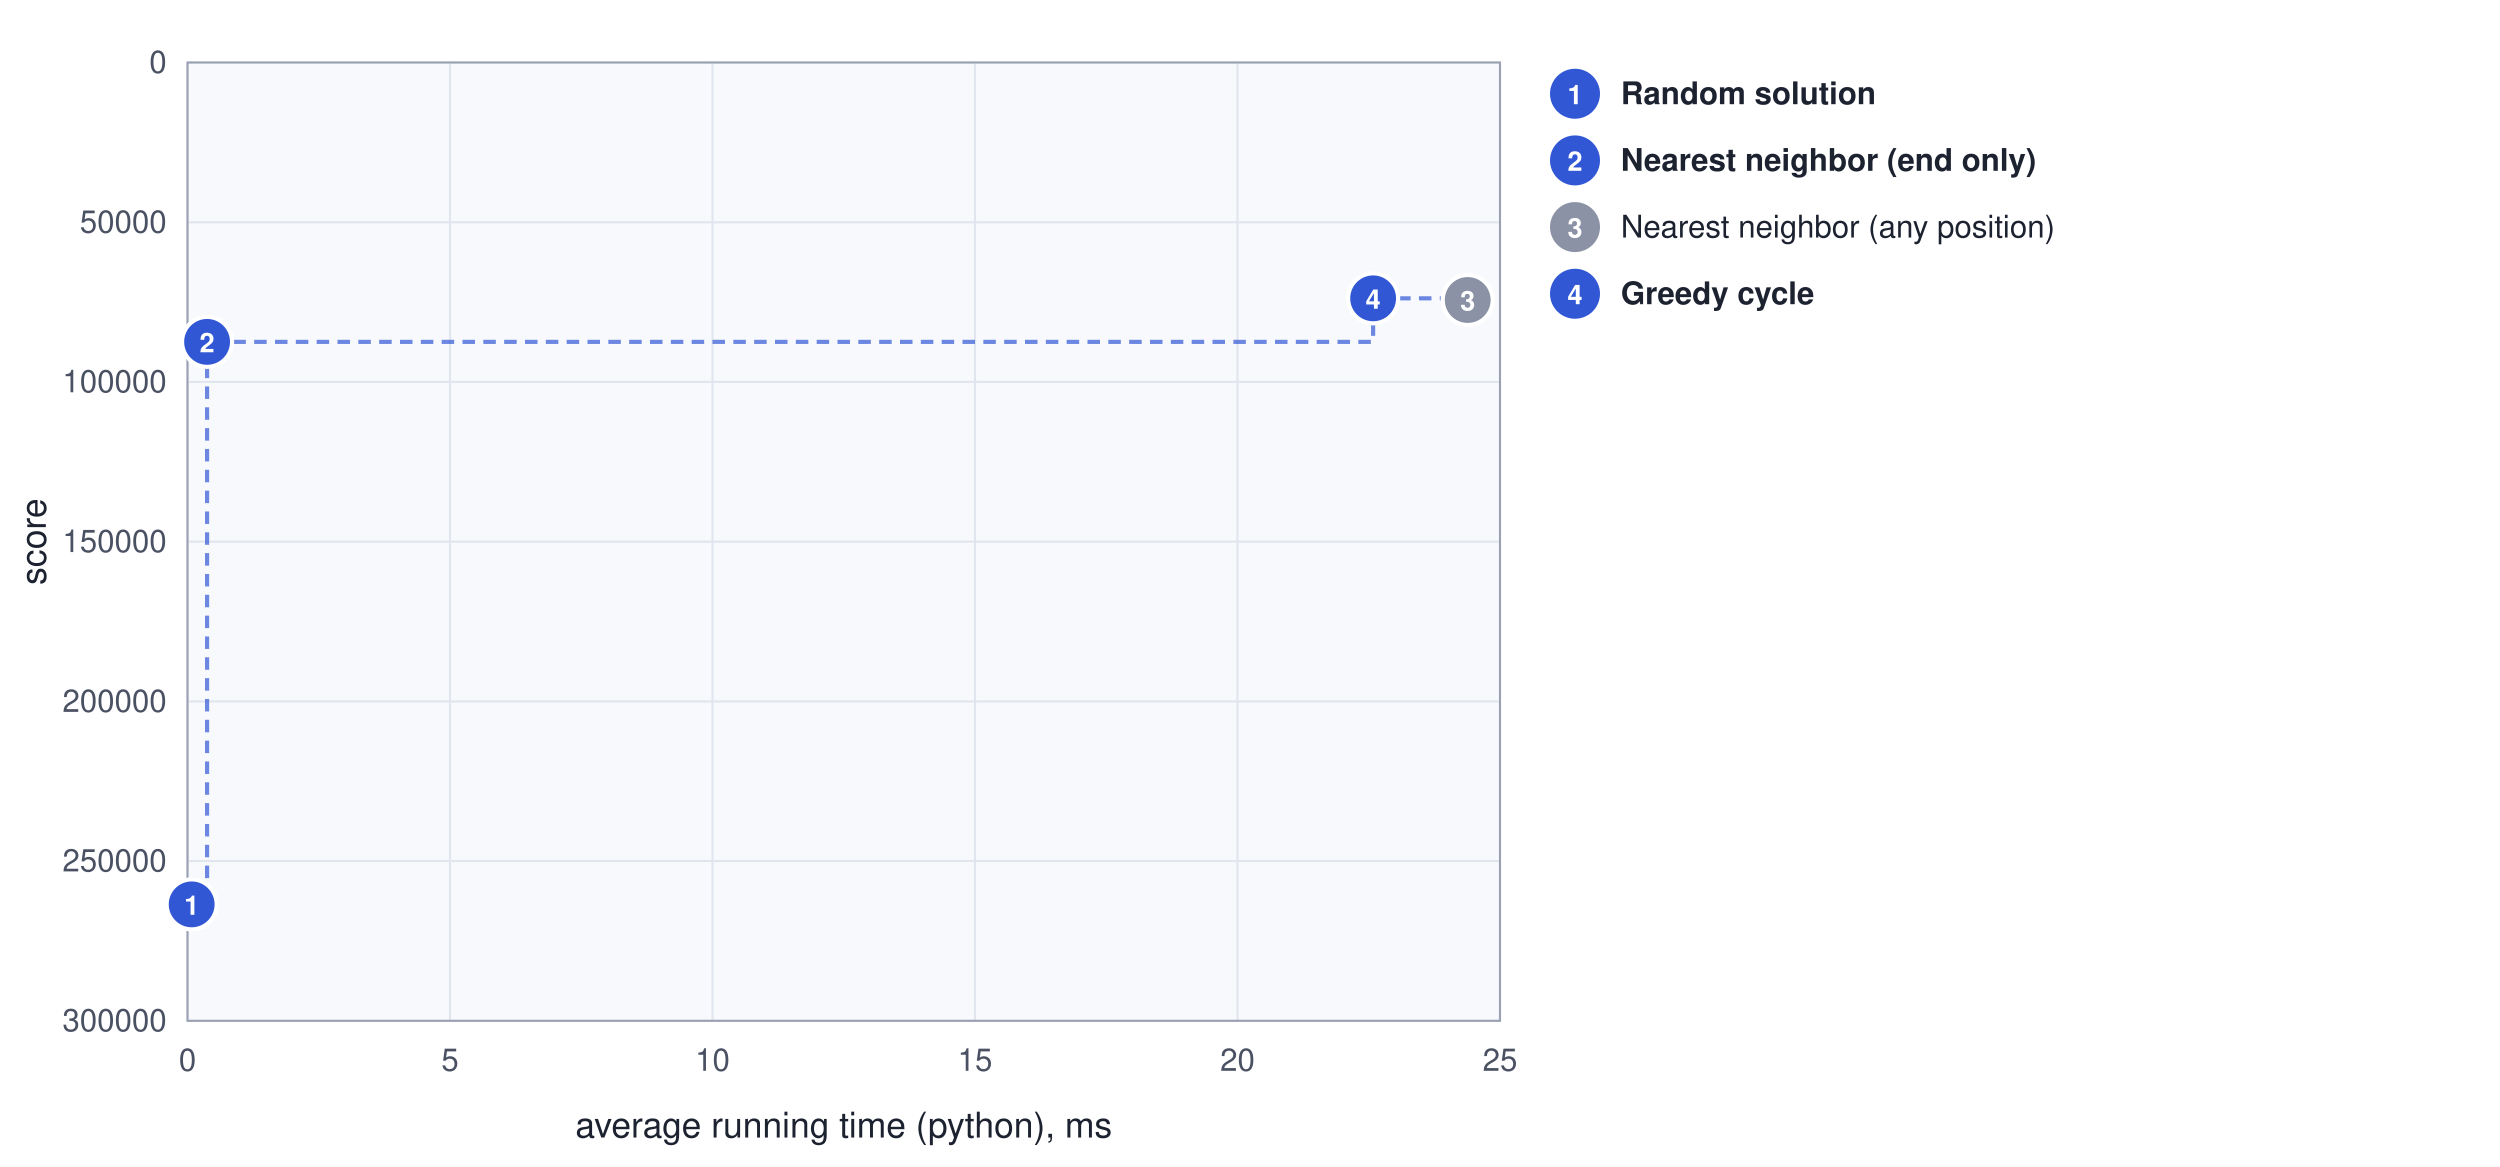
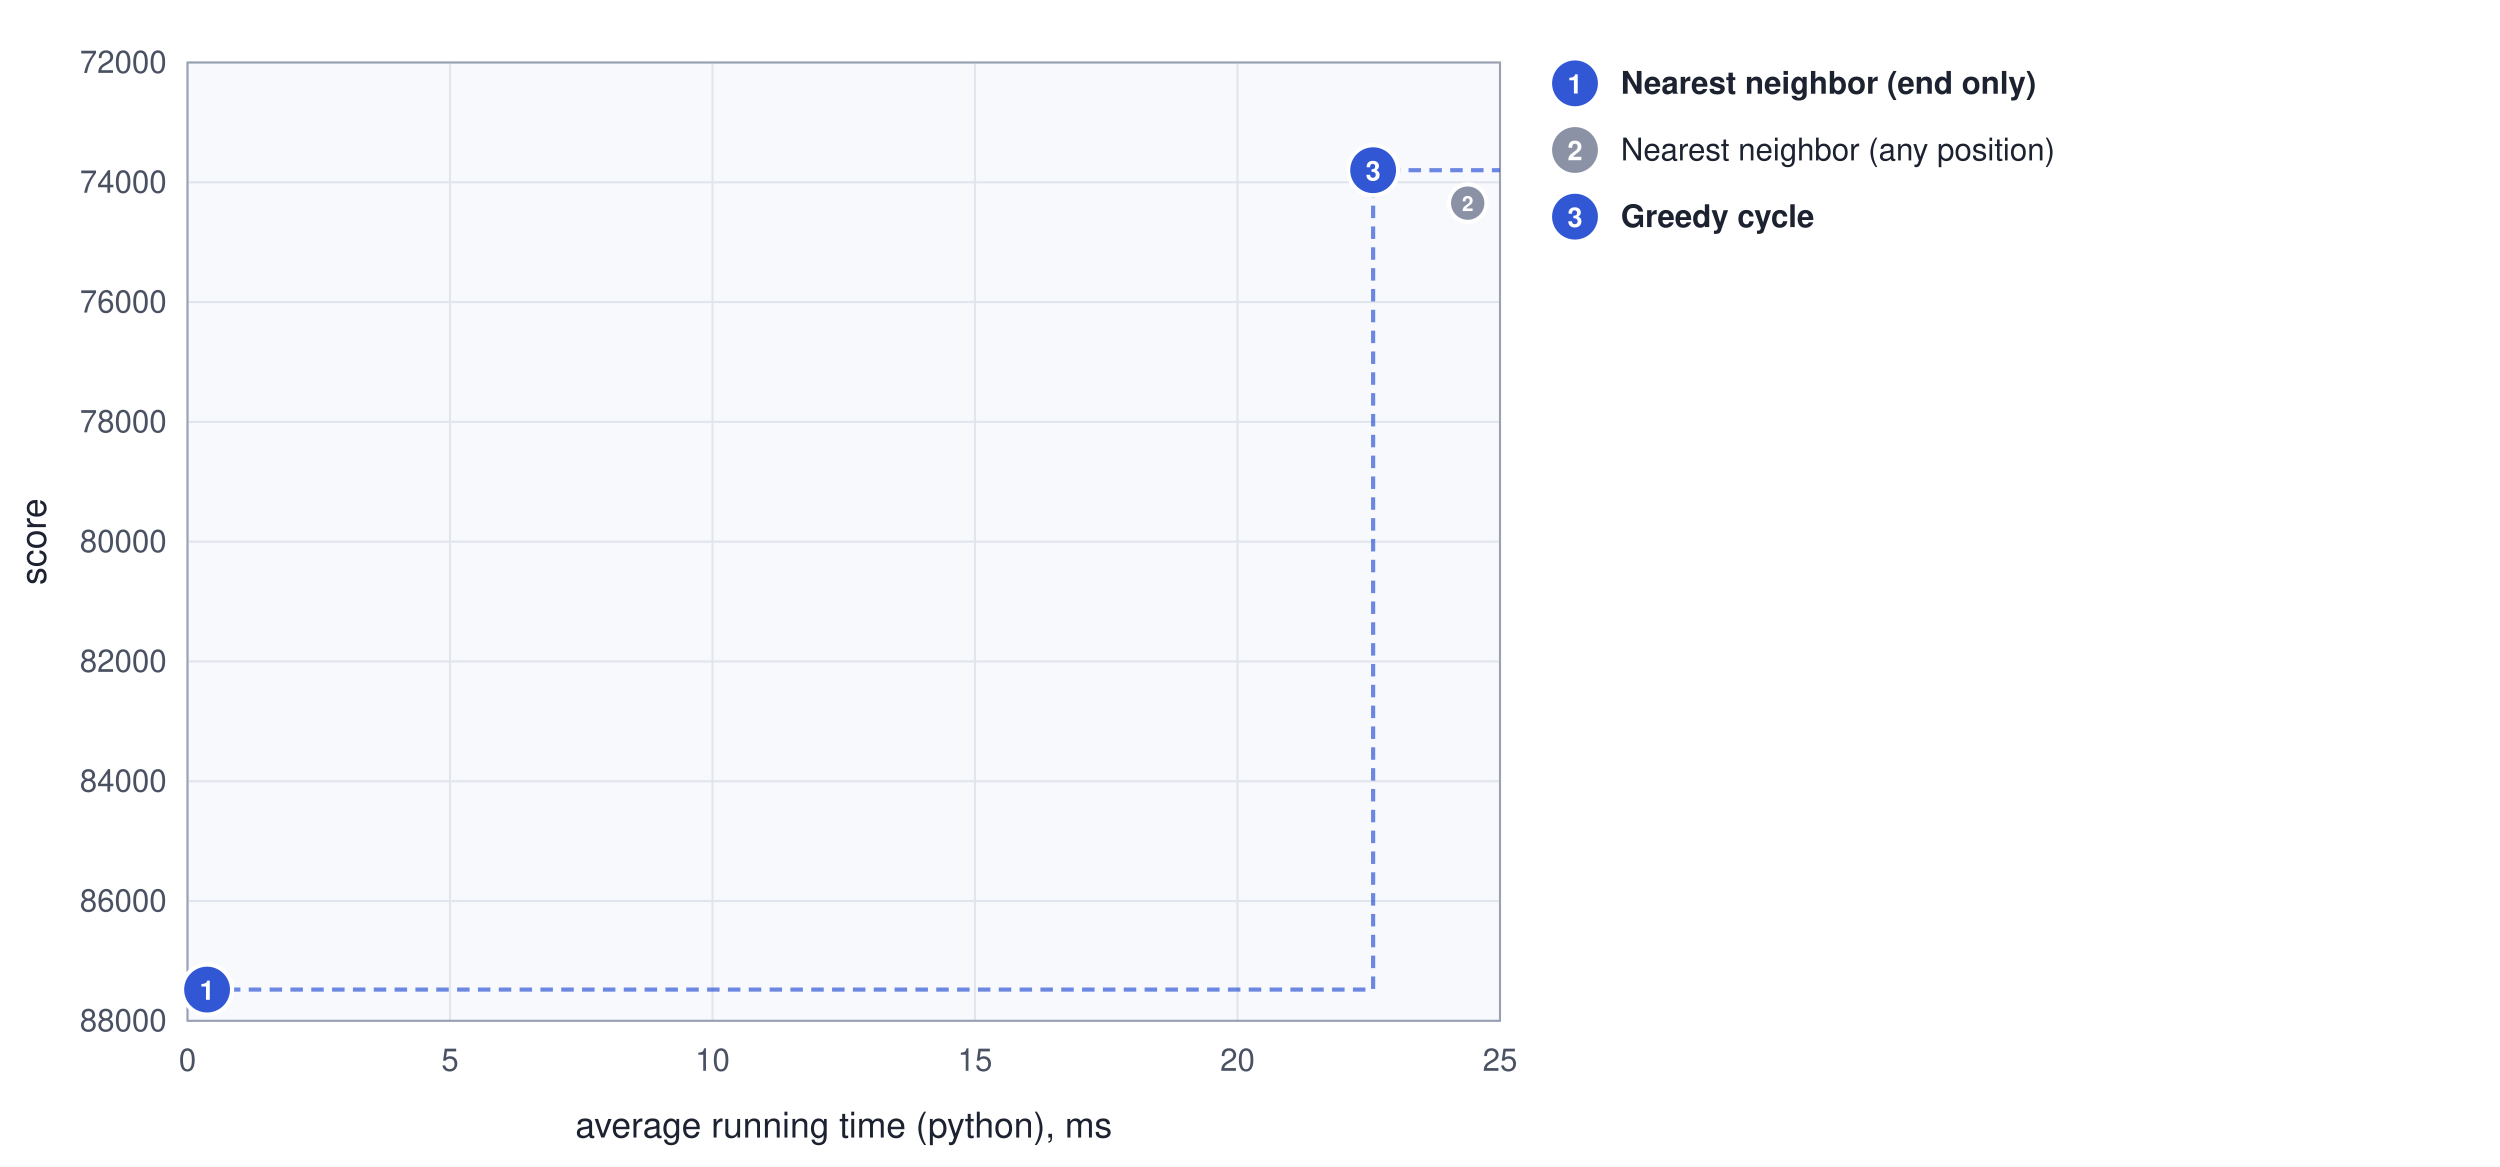
<svg xmlns="http://www.w3.org/2000/svg" viewBox="0 0 1200 560" width="1200" height="560" font-family="Helvetica, Arial, sans-serif" font-size="15">
  <rect width="1200" height="560" fill="#fff" />
  <rect x="90" y="30" width="630" height="460" fill="#f8f9fc" />
  <line x1="90.0" y1="30" x2="90.0" y2="490" stroke="#e1e5ee" />
  <text x="90.0" y="514" text-anchor="middle" fill="#4a5163">0</text>
  <line x1="216.0" y1="30" x2="216.0" y2="490" stroke="#e1e5ee" />
  <text x="216.0" y="514" text-anchor="middle" fill="#4a5163">5</text>
  <line x1="342.0" y1="30" x2="342.0" y2="490" stroke="#e1e5ee" />
  <text x="342.0" y="514" text-anchor="middle" fill="#4a5163">10</text>
  <line x1="468.0" y1="30" x2="468.0" y2="490" stroke="#e1e5ee" />
  <text x="468.0" y="514" text-anchor="middle" fill="#4a5163">15</text>
  <line x1="594.0" y1="30" x2="594.0" y2="490" stroke="#e1e5ee" />
  <text x="594.0" y="514" text-anchor="middle" fill="#4a5163">20</text>
  <line x1="720.0" y1="30" x2="720.0" y2="490" stroke="#e1e5ee" />
  <text x="720.0" y="514" text-anchor="middle" fill="#4a5163">25</text>
  <line x1="90" y1="30.0" x2="720" y2="30.0" stroke="#e1e5ee" />
-   <text x="80" y="35.0" text-anchor="end" fill="#4a5163">0</text>
-   <line x1="90" y1="106.7" x2="720" y2="106.7" stroke="#e1e5ee" />
-   <text x="80" y="111.7" text-anchor="end" fill="#4a5163">50000</text>
-   <line x1="90" y1="183.3" x2="720" y2="183.3" stroke="#e1e5ee" />
-   <text x="80" y="188.3" text-anchor="end" fill="#4a5163">100000</text>
+   <text x="80" y="35.0" text-anchor="end" fill="#4a5163">72000</text>
+   <line x1="90" y1="87.5" x2="720" y2="87.5" stroke="#e1e5ee" />
+   <text x="80" y="92.5" text-anchor="end" fill="#4a5163">74000</text>
+   <line x1="90" y1="145.0" x2="720" y2="145.0" stroke="#e1e5ee" />
+   <text x="80" y="150.0" text-anchor="end" fill="#4a5163">76000</text>
+   <line x1="90" y1="202.5" x2="720" y2="202.5" stroke="#e1e5ee" />
+   <text x="80" y="207.5" text-anchor="end" fill="#4a5163">78000</text>
  <line x1="90" y1="260.0" x2="720" y2="260.0" stroke="#e1e5ee" />
-   <text x="80" y="265.0" text-anchor="end" fill="#4a5163">150000</text>
-   <line x1="90" y1="336.7" x2="720" y2="336.7" stroke="#e1e5ee" />
-   <text x="80" y="341.7" text-anchor="end" fill="#4a5163">200000</text>
-   <line x1="90" y1="413.3" x2="720" y2="413.3" stroke="#e1e5ee" />
-   <text x="80" y="418.3" text-anchor="end" fill="#4a5163">250000</text>
+   <text x="80" y="265.0" text-anchor="end" fill="#4a5163">80000</text>
+   <line x1="90" y1="317.5" x2="720" y2="317.5" stroke="#e1e5ee" />
+   <text x="80" y="322.5" text-anchor="end" fill="#4a5163">82000</text>
+   <line x1="90" y1="375.0" x2="720" y2="375.0" stroke="#e1e5ee" />
+   <text x="80" y="380.0" text-anchor="end" fill="#4a5163">84000</text>
+   <line x1="90" y1="432.5" x2="720" y2="432.5" stroke="#e1e5ee" />
+   <text x="80" y="437.5" text-anchor="end" fill="#4a5163">86000</text>
  <line x1="90" y1="490.0" x2="720" y2="490.0" stroke="#e1e5ee" />
-   <text x="80" y="495.0" text-anchor="end" fill="#4a5163">300000</text>
+   <text x="80" y="495.0" text-anchor="end" fill="#4a5163">88000</text>
  <rect x="90" y="30" width="630" height="460" fill="none" stroke="#9aa1b3" />
  <text x="405.0" y="546" text-anchor="middle" font-size="17" fill="#1c2230">average running time (python), ms</text>
  <text transform="translate(22,260.0) rotate(-90)" text-anchor="middle" font-size="17" fill="#1c2230">score</text>
-   <path d="M92.0,434.1H99.4V164.1H659.1V143.2H720" fill="none" stroke="#3157d5" stroke-width="2" stroke-dasharray="6 4" opacity=".7" />
-   <circle cx="92.0" cy="434.1" r="12" fill="#3157d5" stroke="#fff" stroke-width="2" />
-   <text x="92.0" y="439.1" text-anchor="middle" fill="#fff" font-size="13" font-weight="bold">1</text>
-   <circle cx="756" cy="45" r="12" fill="#3157d5" />
-   <text x="756" y="50" text-anchor="middle" fill="#fff" font-size="13" font-weight="bold">1</text>
-   <text x="778" y="50" fill="#1c2230" font-weight="bold">Random solution</text>
-   <circle cx="99.4" cy="164.1" r="12" fill="#3157d5" stroke="#fff" stroke-width="2" />
-   <text x="99.4" y="169.1" text-anchor="middle" fill="#fff" font-size="13" font-weight="bold">2</text>
-   <circle cx="756" cy="77" r="12" fill="#3157d5" />
-   <text x="756" y="82" text-anchor="middle" fill="#fff" font-size="13" font-weight="bold">2</text>
-   <text x="778" y="82" fill="#1c2230" font-weight="bold">Nearest neighbor (end only)</text>
-   <circle cx="704.5" cy="144.0" r="12" fill="#8b92a5" stroke="#fff" stroke-width="2" />
-   <text x="704.5" y="149.0" text-anchor="middle" fill="#fff" font-size="13" font-weight="bold">3</text>
-   <circle cx="756" cy="109" r="12" fill="#8b92a5" />
-   <text x="756" y="114" text-anchor="middle" fill="#fff" font-size="13" font-weight="bold">3</text>
-   <text x="778" y="114" fill="#1c2230">Nearest neighbor (any position)</text>
-   <circle cx="659.1" cy="143.2" r="12" fill="#3157d5" stroke="#fff" stroke-width="2" />
-   <text x="659.1" y="148.2" text-anchor="middle" fill="#fff" font-size="13" font-weight="bold">4</text>
-   <circle cx="756" cy="141" r="12" fill="#3157d5" />
-   <text x="756" y="146" text-anchor="middle" fill="#fff" font-size="13" font-weight="bold">4</text>
-   <text x="778" y="146" fill="#1c2230" font-weight="bold">Greedy cycle</text>
+   <path d="M99.4,475.0H659.1V81.7H720" fill="none" stroke="#3157d5" stroke-width="2" stroke-dasharray="6 4" opacity=".7" />
+   <circle cx="756.0" cy="40.0" r="12" fill="#3157d5" stroke="#fff" stroke-width="2" />
+   <text x="756.0" y="44.9" text-anchor="middle" fill="#fff" font-size="13" font-weight="bold">1</text>
+   <text x="778" y="45" fill="#1c2230" font-weight="bold">Nearest neighbor (end only)</text>
+   <circle cx="756.0" cy="72.0" r="12" fill="#8b92a5" stroke="#fff" stroke-width="2" />
+   <text x="756.0" y="76.9" text-anchor="middle" fill="#fff" font-size="13" font-weight="bold">2</text>
+   <text x="778" y="77" fill="#1c2230">Nearest neighbor (any position)</text>
+   <circle cx="756.0" cy="104.0" r="12" fill="#3157d5" stroke="#fff" stroke-width="2" />
+   <text x="756.0" y="108.9" text-anchor="middle" fill="#fff" font-size="13" font-weight="bold">3</text>
+   <text x="778" y="109" fill="#1c2230" font-weight="bold">Greedy cycle</text>
+   <circle cx="704.5" cy="97.5" r="9" fill="#8b92a5" stroke="#fff" stroke-width="2" />
+   <text x="704.5" y="101.3" text-anchor="middle" fill="#fff" font-size="10" font-weight="bold">2</text>
+   <circle cx="99.4" cy="475.0" r="12" fill="#3157d5" stroke="#fff" stroke-width="2" />
+   <text x="99.4" y="479.9" text-anchor="middle" fill="#fff" font-size="13" font-weight="bold">1</text>
+   <circle cx="659.1" cy="81.7" r="12" fill="#3157d5" stroke="#fff" stroke-width="2" />
+   <text x="659.1" y="86.6" text-anchor="middle" fill="#fff" font-size="13" font-weight="bold">3</text>
</svg>
